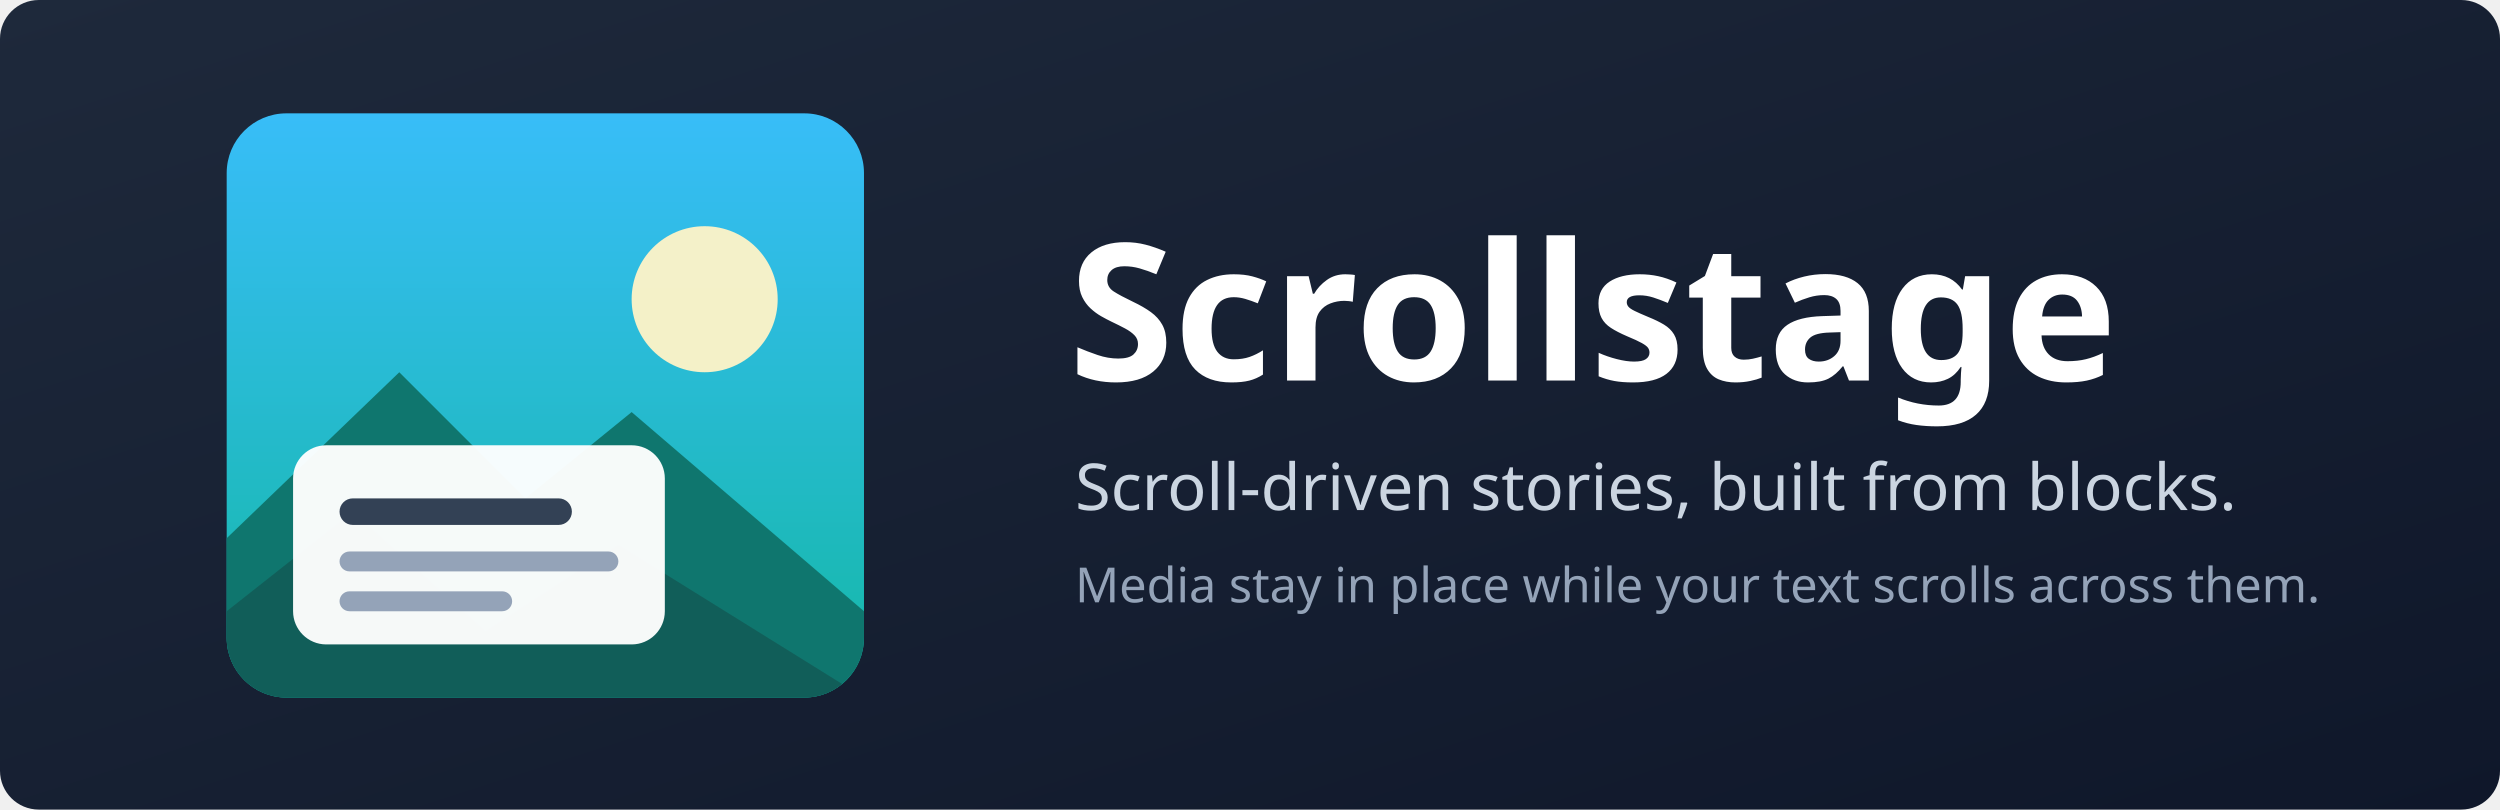
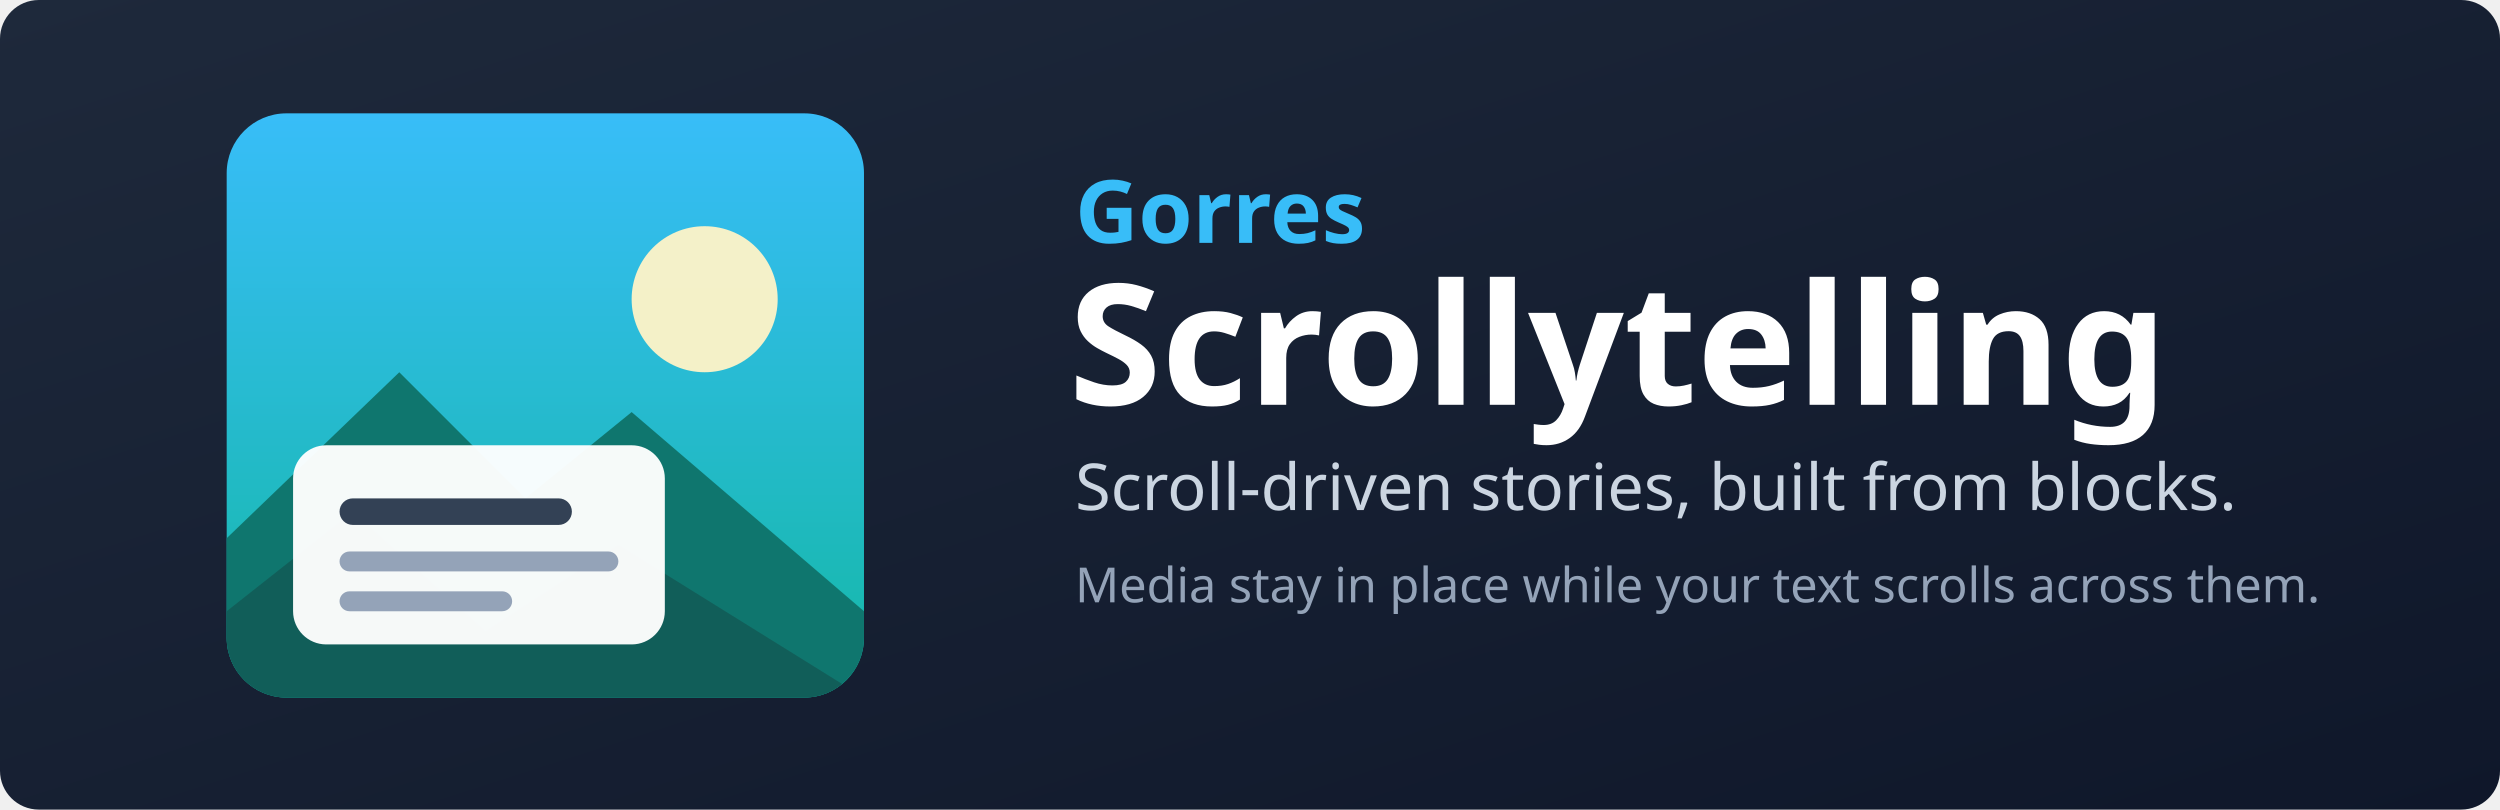
<svg xmlns="http://www.w3.org/2000/svg" viewBox="0 0 1544 500" width="1544" height="500">
  <style>
    /* Two scenes take turns: a text box scrolls up across the stage, then the
       medium behind it changes and the next box starts at the bottom. */
    .box { animation: 6s linear infinite; }
    .box-a { animation-name: box-a; }
    .box-b { animation-name: box-b; }
    .scene { animation: 6s linear infinite; }
    .scene-a { animation-name: scene-a; }
    .scene-b { opacity: 0; animation-name: scene-b; }
    @keyframes box-a {
      0%      { transform: translateY(190px); }
      41.67%  { transform: translateY(-170px); }
      41.68%, 100% { transform: translateY(190px); }
    }
    @keyframes box-b {
      0%, 50% { transform: translateY(190px); }
      91.67%  { transform: translateY(-170px); }
      91.68%, 100% { transform: translateY(190px); }
    }
    @keyframes scene-a {
      0%, 41.67% { opacity: 1; }
      48.33%, 91.67% { opacity: 0; }
      98.33%, 100% { opacity: 1; }
    }
    @keyframes scene-b {
      0%, 41.67% { opacity: 0; }
      48.33%, 91.67% { opacity: 1; }
      98.33%, 100% { opacity: 0; }
    }
    @media (prefers-reduced-motion: reduce) {
      .box, .scene { animation: none; }
    }
  </style>
  <defs>
    <linearGradient id="bg" x1="0" y1="0" x2="1" y2="1">
      <stop offset="0" stop-color="#1e293b" />
      <stop offset="1" stop-color="#0f172a" />
    </linearGradient>
    <linearGradient id="day" x1="0" y1="0" x2="0" y2="1">
      <stop offset="0" stop-color="#38bdf8" />
      <stop offset="1" stop-color="#14b8a6" />
    </linearGradient>
    <linearGradient id="dusk" x1="0" y1="0" x2="0" y2="1">
      <stop offset="0" stop-color="#fb923c" />
      <stop offset="1" stop-color="#6d28d9" />
    </linearGradient>
    <clipPath id="stage">
      <rect x="32" y="40" width="192" height="176" rx="18" />
    </clipPath>
  </defs>
  <rect width="1544" height="500" rx="24" fill="url(#bg)" />
  <g transform="translate(140 70) scale(2.05) translate(-32 -40)">
    <g clip-path="url(#stage)">
      <g class="scene scene-b">
        <rect x="32" y="40" width="192" height="176" fill="url(#dusk)" />
        <circle cx="84" cy="88" r="18" fill="#fef9c3" opacity="0.95" />
        <path d="M32 216 L32 150 L100 104 L150 150 L190 122 L224 156 L224 216 Z" fill="#4c1d95" />
        <path d="M32 216 L32 196 L80 168 L130 204 L180 176 L224 216 Z" fill="#2e1065" />
        <g class="box box-b">
          <rect x="52" y="140" width="112" height="60" rx="10" fill="#ffffff" opacity="0.96" />
          <rect x="66" y="156" width="56" height="8" rx="4" fill="#334155" />
          <rect x="66" y="172" width="84" height="6" rx="3" fill="#94a3b8" />
          <rect x="66" y="184" width="66" height="6" rx="3" fill="#94a3b8" />
        </g>
      </g>
      <g class="scene scene-a">
        <rect x="32" y="40" width="192" height="176" fill="url(#day)" />
        <circle cx="176" cy="96" r="22" fill="#fef3c7" opacity="0.95" />
        <path d="M32 216 L32 168 L84 118 L122 156 L154 130 L224 190 L224 216 Z" fill="#0f766e" />
        <path d="M32 216 L32 190 L70 160 L110 196 L150 170 L224 216 Z" fill="#115e59" />
        <g class="box box-a">
          <rect x="52" y="140" width="112" height="60" rx="10" fill="#ffffff" opacity="0.96" />
          <rect x="66" y="156" width="70" height="8" rx="4" fill="#334155" />
          <rect x="66" y="172" width="84" height="6" rx="3" fill="#94a3b8" />
          <rect x="66" y="184" width="52" height="6" rx="3" fill="#94a3b8" />
        </g>
      </g>
    </g>
  </g>
-   <text x="660" y="235" font-family="Noto Sans, DejaVu Sans, sans-serif" font-size="118" font-weight="700" fill="#ffffff">Scrollstage</text>
+   <text x="664" y="150" font-family="Noto Sans, DejaVu Sans, sans-serif" font-size="54" font-weight="700" fill="#38bdf8">Gorres</text>
+   <text x="660" y="250" font-family="Noto Sans, DejaVu Sans, sans-serif" font-size="104" font-weight="700" fill="#ffffff">Scrollytelling</text>
  <text x="664" y="315" font-family="Noto Sans, DejaVu Sans, sans-serif" font-size="40" fill="#cbd5e1">Scroll-driven stories, built from blocks.</text>
  <text x="664" y="372" font-family="Noto Sans, DejaVu Sans, sans-serif" font-size="30" fill="#94a3b8">Media stay in place while your text scrolls across them.</text>
</svg>
